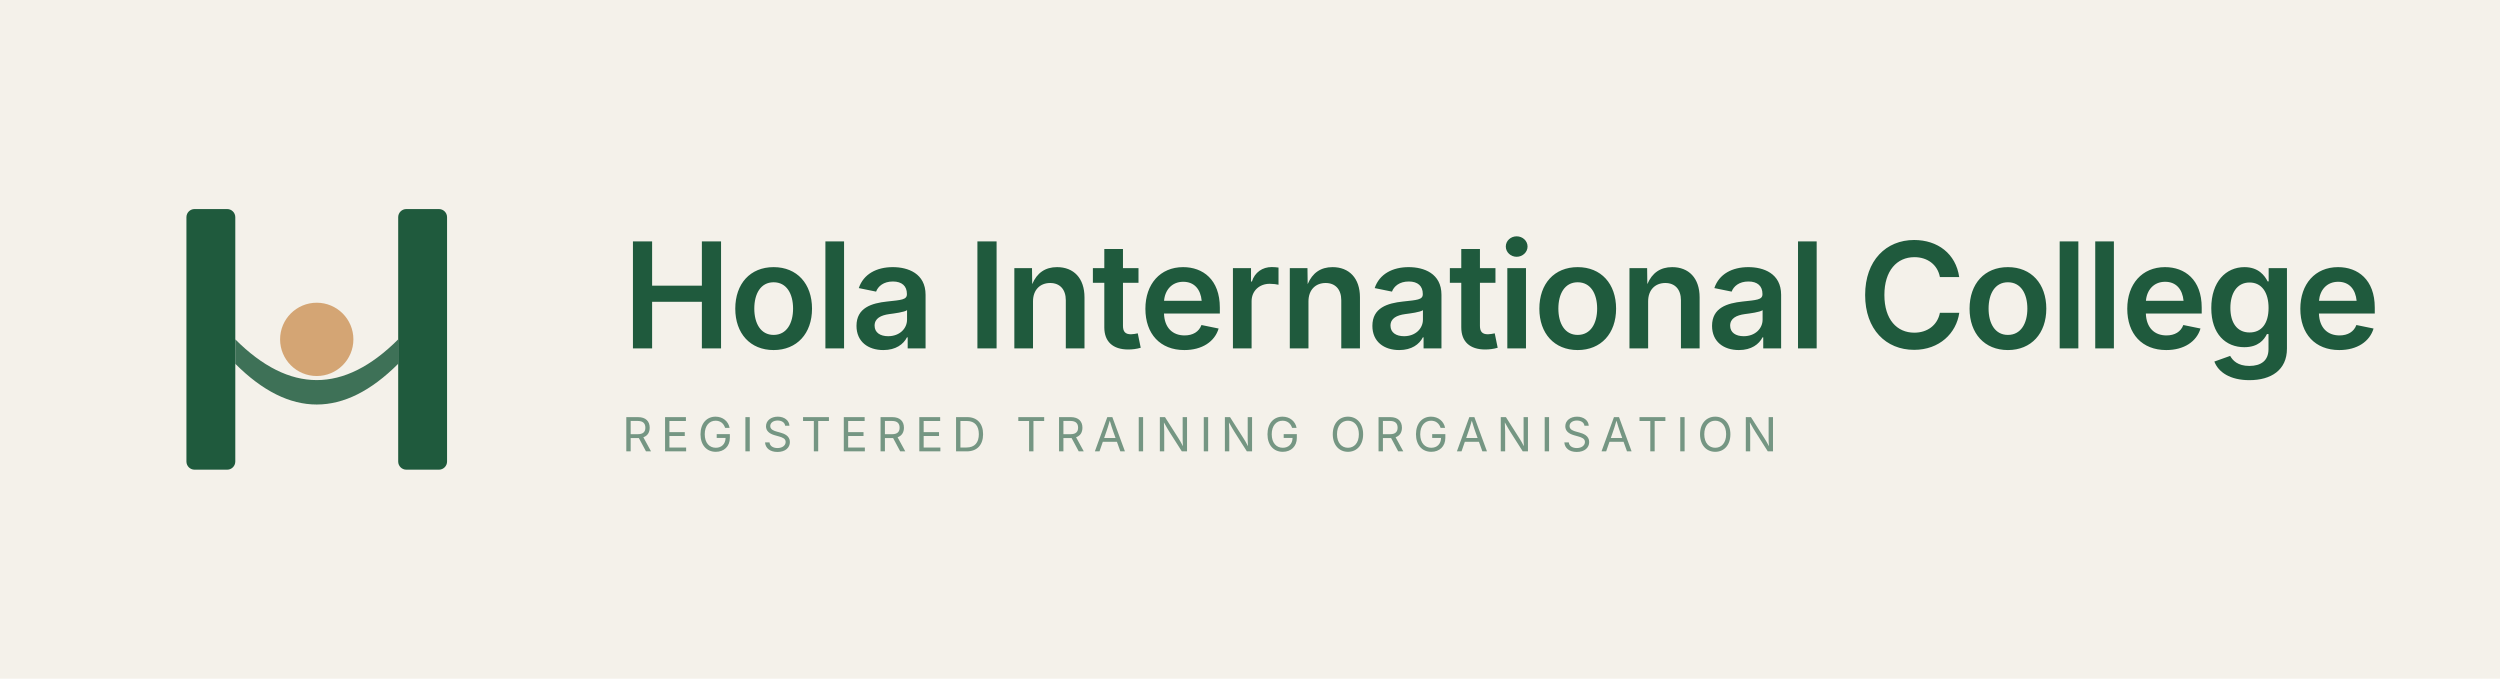
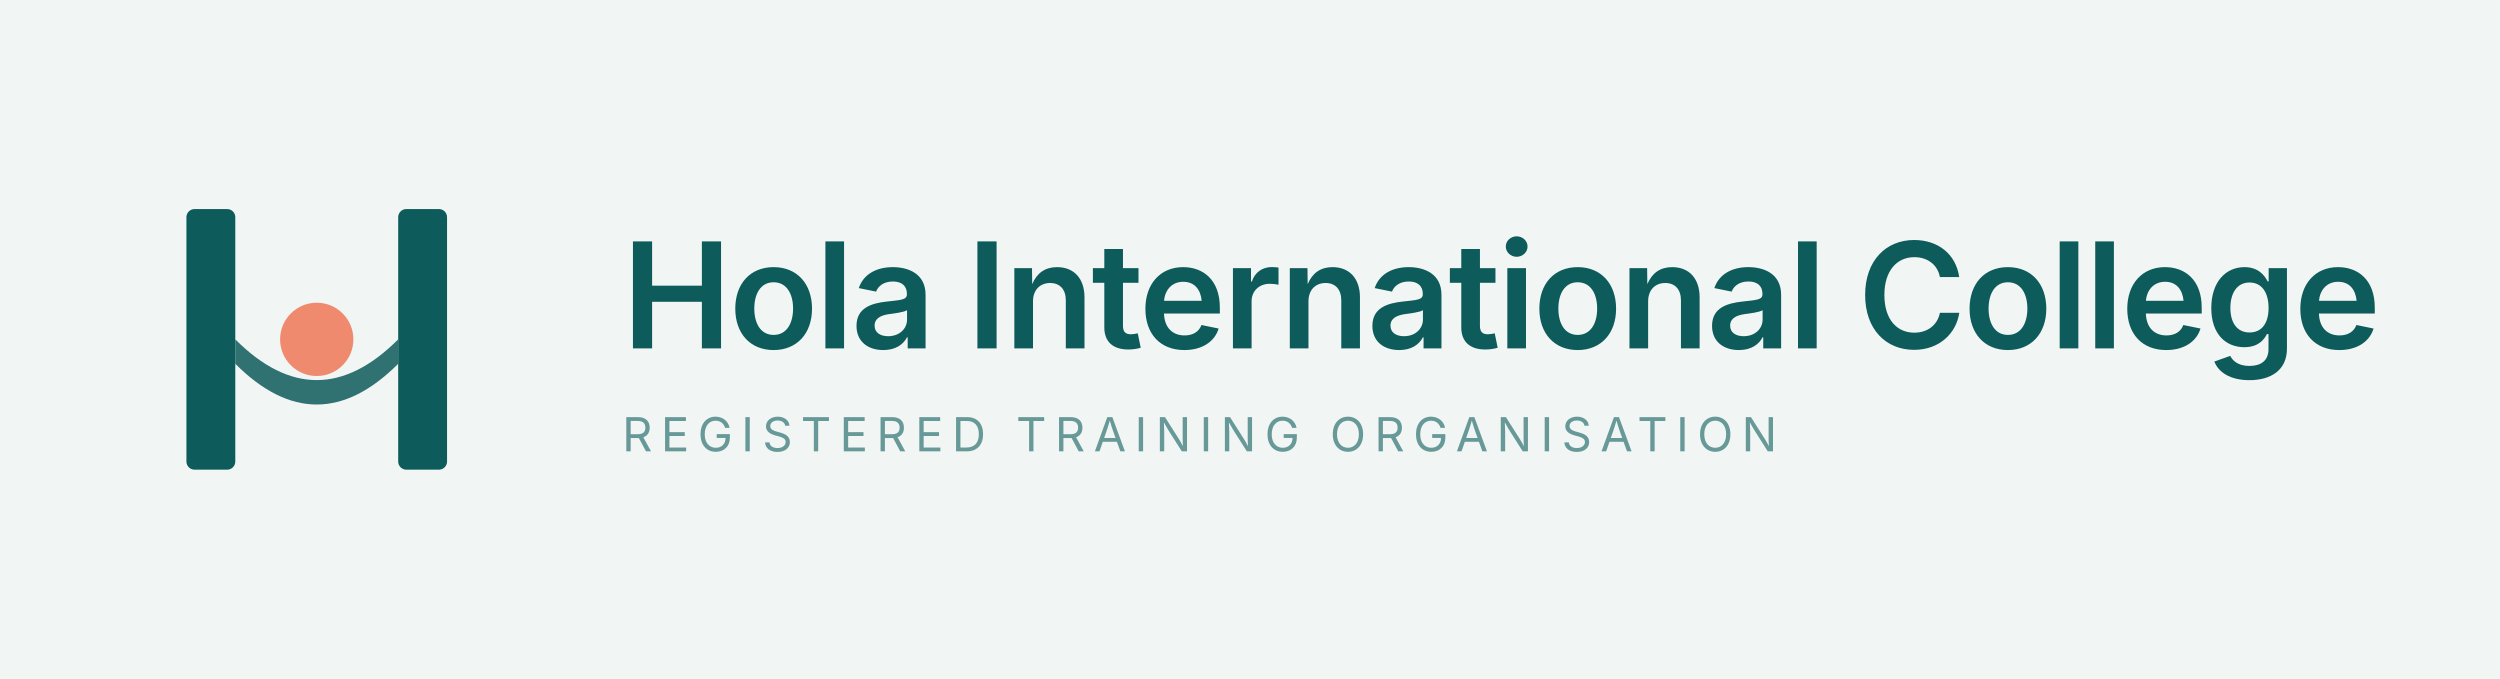
<svg xmlns="http://www.w3.org/2000/svg" viewBox="0 0 2210 600" width="2210" height="600">
-   <rect width="2210" height="600" fill="#F4F1EA" />
+   <rect width="2210" height="600" fill="#F1F6F4" />
  <g transform="translate(100, 120) scale(3.6)">
-     <rect x="18" y="18" width="12" height="64" rx="2" fill="#1F5A3D" />
-     <rect x="70" y="18" width="12" height="64" rx="2" fill="#1F5A3D" />
-     <circle cx="50" cy="50" r="9" fill="#D4A574" />
-     <path d="M 30 50 Q 50 70 70 50 L 70 56 Q 50 76 30 56 Z" fill="#1F5A3D" opacity="0.85" />
+     <rect x="18" y="18" width="12" height="64" rx="2" fill="#0E5B5B" />
+     <rect x="70" y="18" width="12" height="64" rx="2" fill="#0E5B5B" />
+     <circle cx="50" cy="50" r="9" fill="#F08A6E" />
+     <path d="M 30 50 Q 50 70 70 50 L 70 56 Q 50 76 30 56 Z" fill="#0E5B5B" opacity="0.85" />
  </g>
-   <g font-family="Inter, system-ui, -apple-system, BlinkMacSystemFont, sans-serif" fill="#1F5A3D">
+   <g font-family="Inter, system-ui, -apple-system, BlinkMacSystemFont, sans-serif" fill="#0E5B5B">
    <text x="550" y="308" font-size="130" font-weight="600" letter-spacing="-2.6">Hola International College</text>
-     <text x="550" y="399" font-size="41.6" font-weight="400" letter-spacing="7.488" fill="#1F5A3D" opacity="0.6">REGISTERED TRAINING ORGANISATION</text>
+     <text x="550" y="399" font-size="41.6" font-weight="400" letter-spacing="7.488" fill="#0E5B5B" opacity="0.6">REGISTERED TRAINING ORGANISATION</text>
  </g>
</svg>
